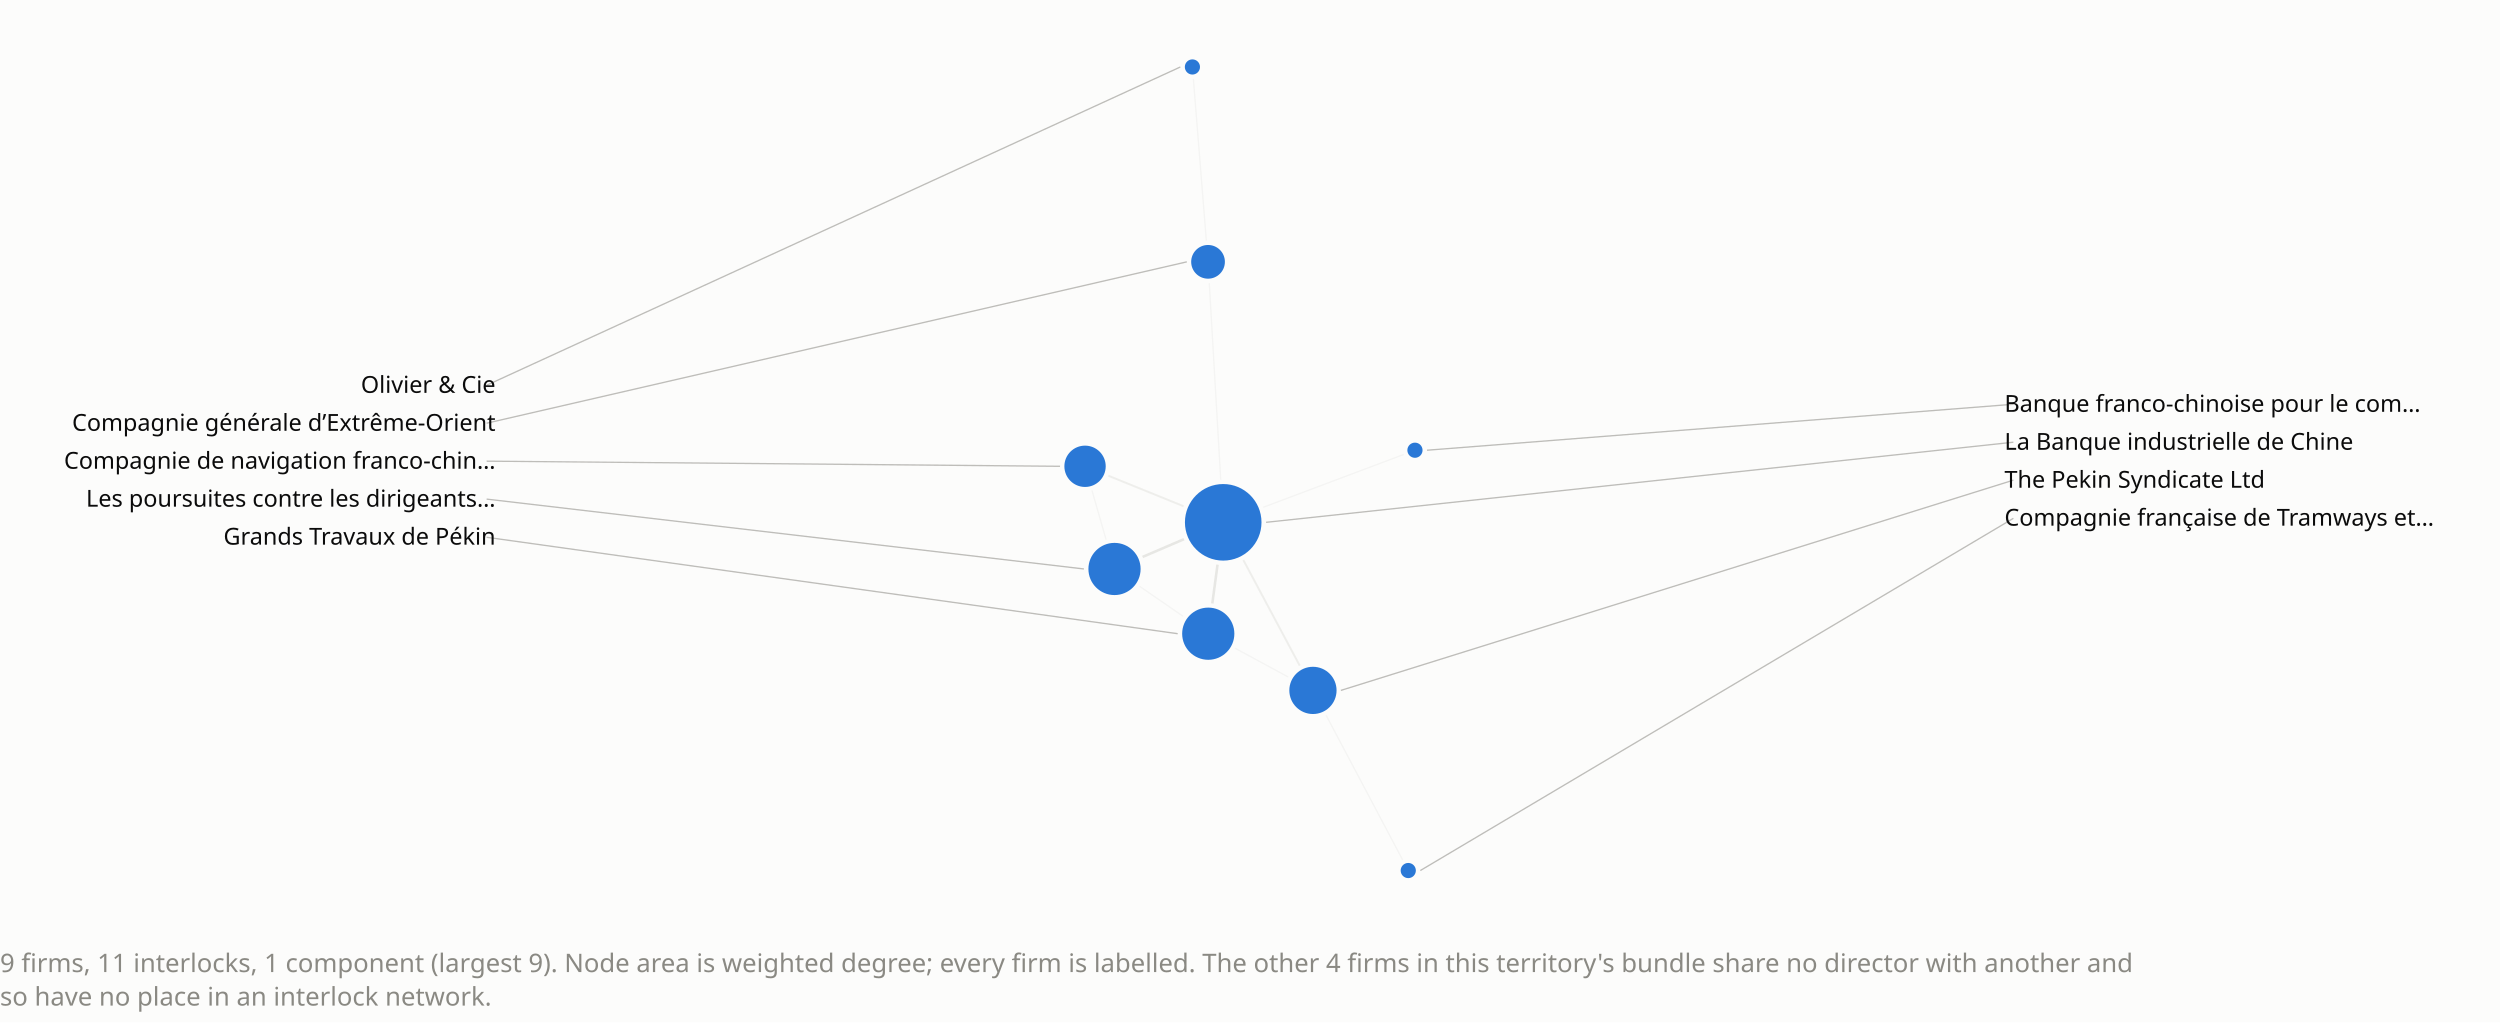
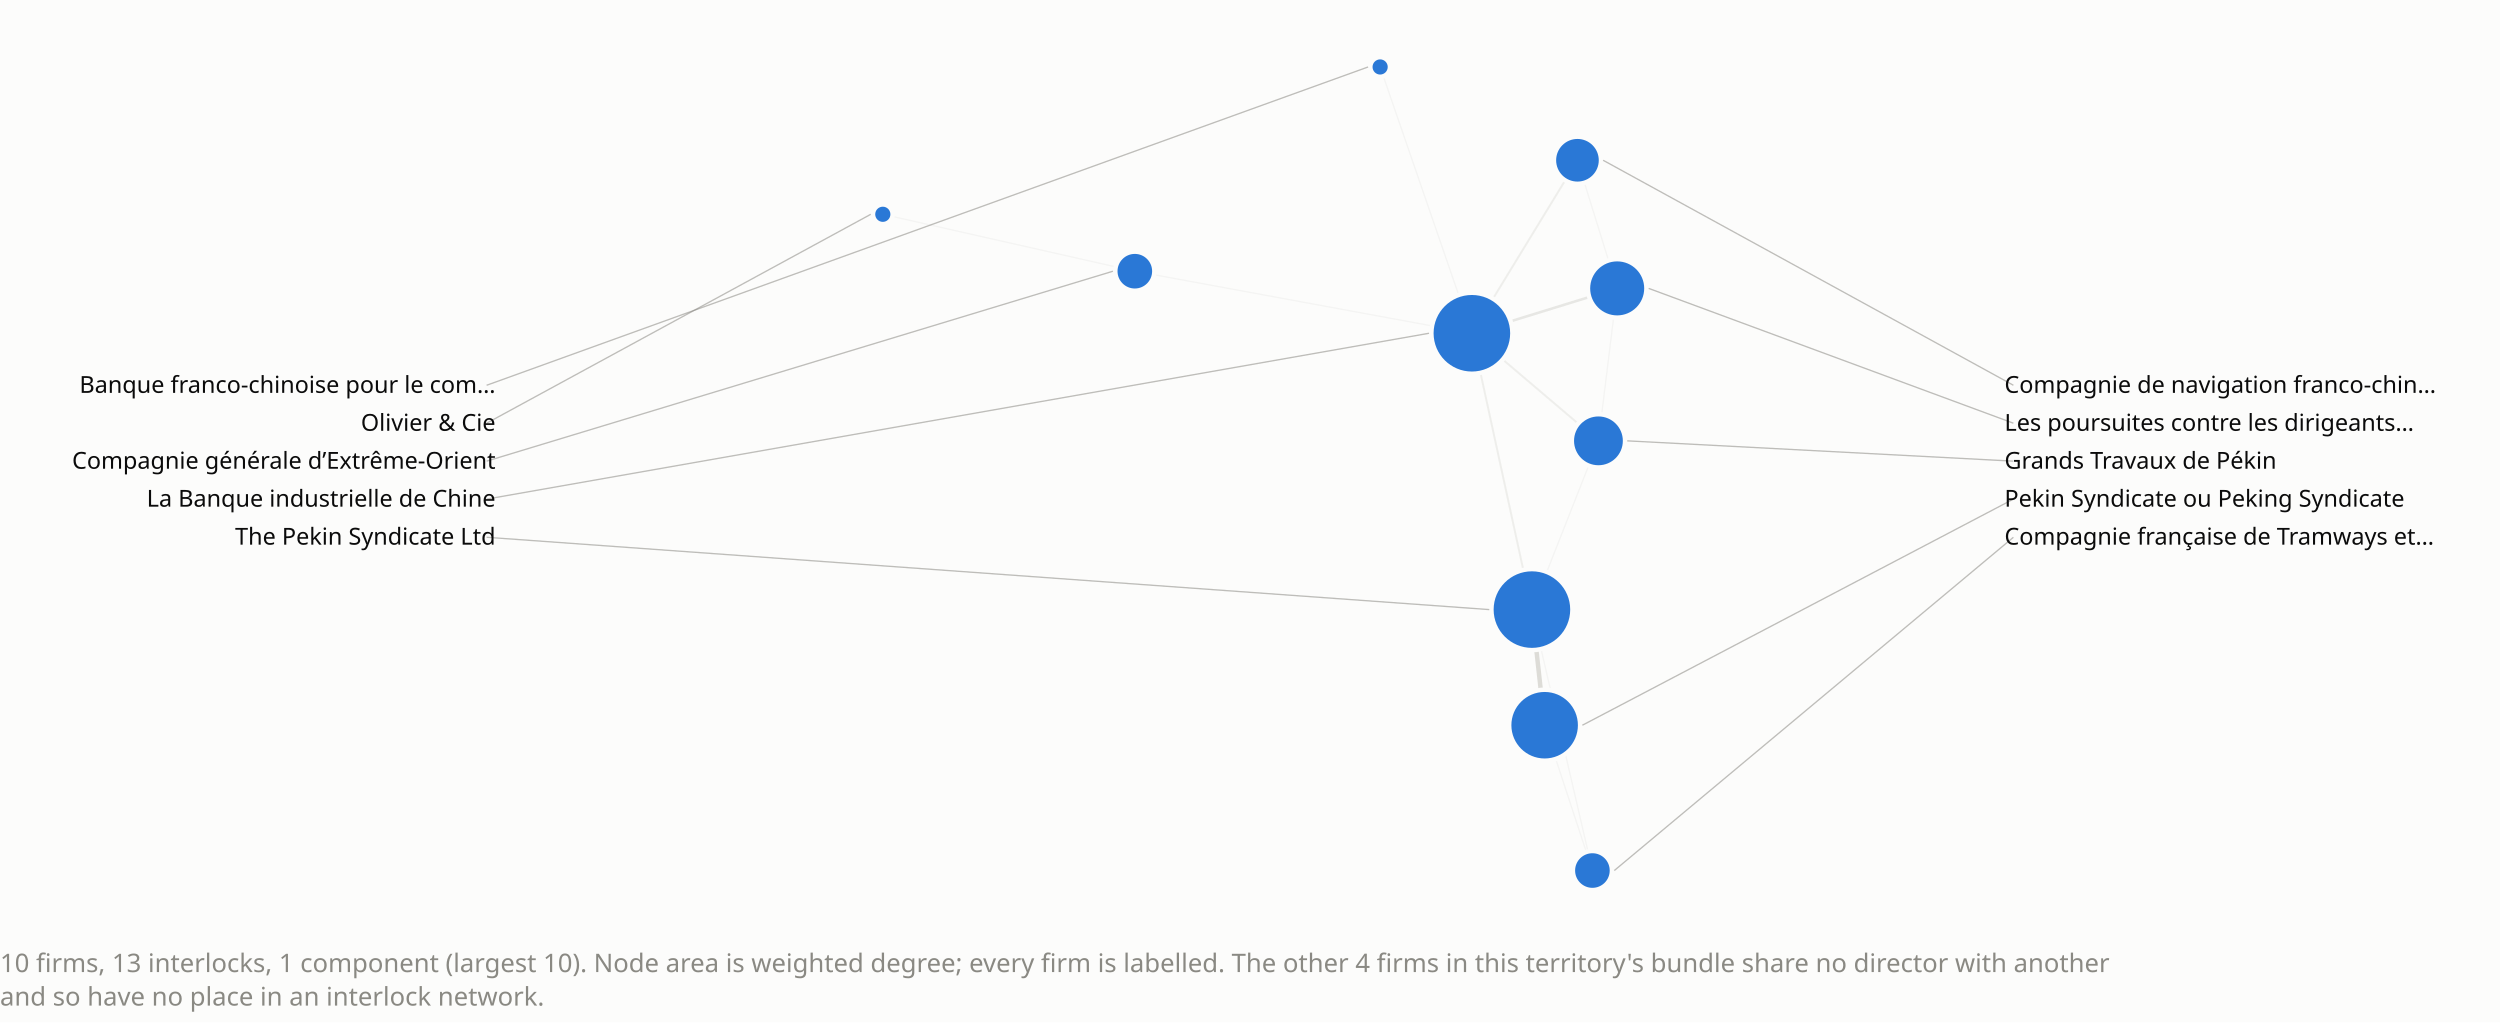
<svg xmlns="http://www.w3.org/2000/svg" viewBox="0 0 1120 458" width="1120" height="458" role="img" aria-label="Chine interlock network">
  <rect width="1120" height="458" fill="#fcfcfb" />
  <g stroke="#c9c8c2" fill="none">
-     <path d="M548.0 234.0L541.3 283.9M548.0 234.0L499.3 254.9" stroke-width="1.16" stroke-opacity="0.400" />
-     <path d="M548.0 234.0L486.1 208.9M548.0 234.0L588.2 309.3" stroke-width="0.88" stroke-opacity="0.280" />
-     <path d="M548.0 234.0L633.9 201.7M548.0 234.0L541.2 117.3M541.3 283.9L588.2 309.3M541.3 283.9L499.3 254.9M499.3 254.9L486.1 208.9M588.2 309.3L630.9 390.0M541.2 117.3L534.2 30.0" stroke-width="0.60" stroke-opacity="0.160" />
+     <path d="M686.3 273.1L692.0 324.9" stroke-width="2.00" stroke-opacity="0.620" />
+     <path d="M686.3 273.1L659.4 149.3M659.4 149.3L716.1 197.5M659.4 149.3L706.7 71.8" stroke-width="0.88" stroke-opacity="0.280" />
+     <path d="M686.3 273.1L716.1 197.5M686.3 273.1L713.4 390.0M692.0 324.9L713.4 390.0M659.4 149.3L618.3 30.0M659.4 149.3L508.4 121.5M724.5 129.2L706.7 71.8M724.5 129.2L716.1 197.5M508.4 121.5L395.5 96.0" stroke-width="0.60" stroke-opacity="0.160" />
+     <path d="M659.4 149.3L724.5 129.2" stroke-width="1.16" stroke-opacity="0.400" />
  </g>
  <g>
-     <circle class="nd" data-id="banqueindustriellechine" cx="548.0" cy="234.0" r="18.15" fill="#2a78d6" stroke="#fcfcfb" stroke-width="2" />
-     <circle class="nd" data-id="grandstravauxpekin" cx="541.3" cy="283.9" r="12.69" fill="#2a78d6" stroke="#fcfcfb" stroke-width="2" />
-     <circle class="nd" data-id="poursuitescontredirigeantsbanqueindustriellechine" cx="499.3" cy="254.9" r="12.69" fill="#2a78d6" stroke="#fcfcfb" stroke-width="2" />
-     <circle class="nd" data-id="navigationfrancochinoise" cx="486.1" cy="208.9" r="10.26" fill="#2a78d6" stroke="#fcfcfb" stroke-width="2" />
-     <circle class="nd" data-id="pekinsyndicateltd" cx="588.2" cy="309.3" r="11.58" fill="#2a78d6" stroke="#fcfcfb" stroke-width="2" />
-     <circle class="nd" data-id="banquefrancochinoisecommerceindustrie" cx="633.9" cy="201.7" r="4.40" fill="#2a78d6" stroke="#fcfcfb" stroke-width="2" />
-     <circle class="nd" data-id="extremeorient" cx="541.2" cy="117.3" r="8.55" fill="#2a78d6" stroke="#fcfcfb" stroke-width="2" />
-     <circle class="nd" data-id="olivier" cx="534.2" cy="30.0" r="4.40" fill="#2a78d6" stroke="#fcfcfb" stroke-width="2" />
-     <circle class="nd" data-id="tramwayseclairageelectriquesshanghai" cx="630.9" cy="390.0" r="4.40" fill="#2a78d6" stroke="#fcfcfb" stroke-width="2" />
+     <circle class="nd" data-id="pekinsyndicateltd" cx="686.3" cy="273.1" r="18.15" fill="#2a78d6" stroke="#fcfcfb" stroke-width="2" />
+     <circle class="nd" data-id="pekinsyndicateoupekingsyndicate" cx="692.0" cy="324.9" r="15.90" fill="#2a78d6" stroke="#fcfcfb" stroke-width="2" />
+     <circle class="nd" data-id="banqueindustriellechine" cx="659.4" cy="149.3" r="18.15" fill="#2a78d6" stroke="#fcfcfb" stroke-width="2" />
+     <circle class="nd" data-id="poursuitescontredirigeantsbanqueindustriellechine" cx="724.5" cy="129.2" r="13.10" fill="#2a78d6" stroke="#fcfcfb" stroke-width="2" />
+     <circle class="nd" data-id="grandstravauxpekin" cx="716.1" cy="197.5" r="11.93" fill="#2a78d6" stroke="#fcfcfb" stroke-width="2" />
+     <circle class="nd" data-id="navigationfrancochinoise" cx="706.7" cy="71.8" r="10.55" fill="#2a78d6" stroke="#fcfcfb" stroke-width="2" />
+     <circle class="nd" data-id="banquefrancochinoisecommerceindustrie" cx="618.3" cy="30.0" r="4.40" fill="#2a78d6" stroke="#fcfcfb" stroke-width="2" />
+     <circle class="nd" data-id="extremeorient" cx="508.4" cy="121.5" r="8.75" fill="#2a78d6" stroke="#fcfcfb" stroke-width="2" />
+     <circle class="nd" data-id="olivier" cx="395.5" cy="96.0" r="4.40" fill="#2a78d6" stroke="#fcfcfb" stroke-width="2" />
+     <circle class="nd" data-id="tramwayseclairageelectriquesshanghai" cx="713.4" cy="390.0" r="8.75" fill="#2a78d6" stroke="#fcfcfb" stroke-width="2" />
  </g>
-   <line x1="218.0" y1="172.6" x2="528.8" y2="30.0" stroke="#8a8983" stroke-width="0.6" stroke-opacity="0.55" />
-   <line x1="218.0" y1="189.6" x2="531.7" y2="117.3" stroke="#8a8983" stroke-width="0.6" stroke-opacity="0.55" />
-   <line x1="218.0" y1="206.6" x2="474.9" y2="208.9" stroke="#8a8983" stroke-width="0.6" stroke-opacity="0.55" />
-   <line x1="218.0" y1="223.6" x2="485.6" y2="254.9" stroke="#8a8983" stroke-width="0.6" stroke-opacity="0.55" />
-   <line x1="218.0" y1="240.7" x2="527.6" y2="283.9" stroke="#8a8983" stroke-width="0.6" stroke-opacity="0.55" />
-   <line x1="902.0" y1="181.1" x2="639.3" y2="201.7" stroke="#8a8983" stroke-width="0.6" stroke-opacity="0.55" />
-   <line x1="902.0" y1="198.1" x2="567.2" y2="234.0" stroke="#8a8983" stroke-width="0.6" stroke-opacity="0.55" />
-   <line x1="902.0" y1="215.1" x2="600.7" y2="309.3" stroke="#8a8983" stroke-width="0.6" stroke-opacity="0.55" />
-   <line x1="902.0" y1="232.2" x2="636.3" y2="390.0" stroke="#8a8983" stroke-width="0.6" stroke-opacity="0.55" />
+   <line x1="218.0" y1="172.6" x2="612.9" y2="30.0" stroke="#8a8983" stroke-width="0.6" stroke-opacity="0.55" />
+   <line x1="218.0" y1="189.6" x2="390.1" y2="96.0" stroke="#8a8983" stroke-width="0.6" stroke-opacity="0.55" />
+   <line x1="218.0" y1="206.6" x2="498.6" y2="121.5" stroke="#8a8983" stroke-width="0.6" stroke-opacity="0.55" />
+   <line x1="218.0" y1="223.6" x2="640.2" y2="149.3" stroke="#8a8983" stroke-width="0.6" stroke-opacity="0.55" />
+   <line x1="218.0" y1="240.7" x2="667.2" y2="273.1" stroke="#8a8983" stroke-width="0.6" stroke-opacity="0.55" />
+   <line x1="902.0" y1="172.6" x2="718.2" y2="71.8" stroke="#8a8983" stroke-width="0.6" stroke-opacity="0.55" />
+   <line x1="902.0" y1="189.6" x2="738.6" y2="129.2" stroke="#8a8983" stroke-width="0.6" stroke-opacity="0.55" />
+   <line x1="902.0" y1="206.6" x2="729.0" y2="197.5" stroke="#8a8983" stroke-width="0.6" stroke-opacity="0.55" />
+   <line x1="902.0" y1="223.6" x2="708.9" y2="324.9" stroke="#8a8983" stroke-width="0.6" stroke-opacity="0.55" />
+   <line x1="902.0" y1="240.7" x2="723.2" y2="390.0" stroke="#8a8983" stroke-width="0.6" stroke-opacity="0.55" />
  <g font-size="10.5" font-family="ui-sans-serif,system-ui,sans-serif" fill="#0b0b0b">
-     <text x="222.0" y="176.0" text-anchor="end">Olivier &amp; Cie</text>
-     <text x="222.0" y="193.0" text-anchor="end">Compagnie générale d’Extrême-Orient</text>
-     <text x="222.0" y="210.0" text-anchor="end">Compagnie de navigation franco-chin…</text>
-     <text x="222.0" y="227.0" text-anchor="end">Les poursuites contre les dirigeants…</text>
-     <text x="222.0" y="244.0" text-anchor="end">Grands Travaux de Pékin</text>
-     <text x="898.0" y="184.5" text-anchor="start">Banque franco-chinoise pour le com…</text>
-     <text x="898.0" y="201.5" text-anchor="start">La Banque industrielle de Chine</text>
-     <text x="898.0" y="218.5" text-anchor="start">The Pekin Syndicate Ltd</text>
-     <text x="898.0" y="235.5" text-anchor="start">Compagnie française de Tramways et…</text>
+     <text x="222.0" y="176.0" text-anchor="end">Banque franco-chinoise pour le com…</text>
+     <text x="222.0" y="193.0" text-anchor="end">Olivier &amp; Cie</text>
+     <text x="222.0" y="210.0" text-anchor="end">Compagnie générale d’Extrême-Orient</text>
+     <text x="222.0" y="227.0" text-anchor="end">La Banque industrielle de Chine</text>
+     <text x="222.0" y="244.0" text-anchor="end">The Pekin Syndicate Ltd</text>
+     <text x="898.0" y="176.0" text-anchor="start">Compagnie de navigation franco-chin…</text>
+     <text x="898.0" y="193.0" text-anchor="start">Les poursuites contre les dirigeants…</text>
+     <text x="898.0" y="210.0" text-anchor="start">Grands Travaux de Pékin</text>
+     <text x="898.0" y="227.0" text-anchor="start">Pekin Syndicate ou Peking Syndicate</text>
+     <text x="898.0" y="244.0" text-anchor="start">Compagnie française de Tramways et…</text>
  </g>
  <g font-size="11.5" font-family="ui-sans-serif,system-ui,sans-serif" fill="#8a8983">
-     <text x="0" y="435.5">9 firms, 11 interlocks, 1 component (largest 9). Node area is weighted degree; every firm is labelled. The other 4 firms in this territory's bundle share no director with another and</text>
-     <text x="0" y="450.5">so have no place in an interlock network.</text>
+     <text x="0" y="435.5">10 firms, 13 interlocks, 1 component (largest 10). Node area is weighted degree; every firm is labelled. The other 4 firms in this territory's bundle share no director with another</text>
+     <text x="0" y="450.5">and so have no place in an interlock network.</text>
  </g>
</svg>
